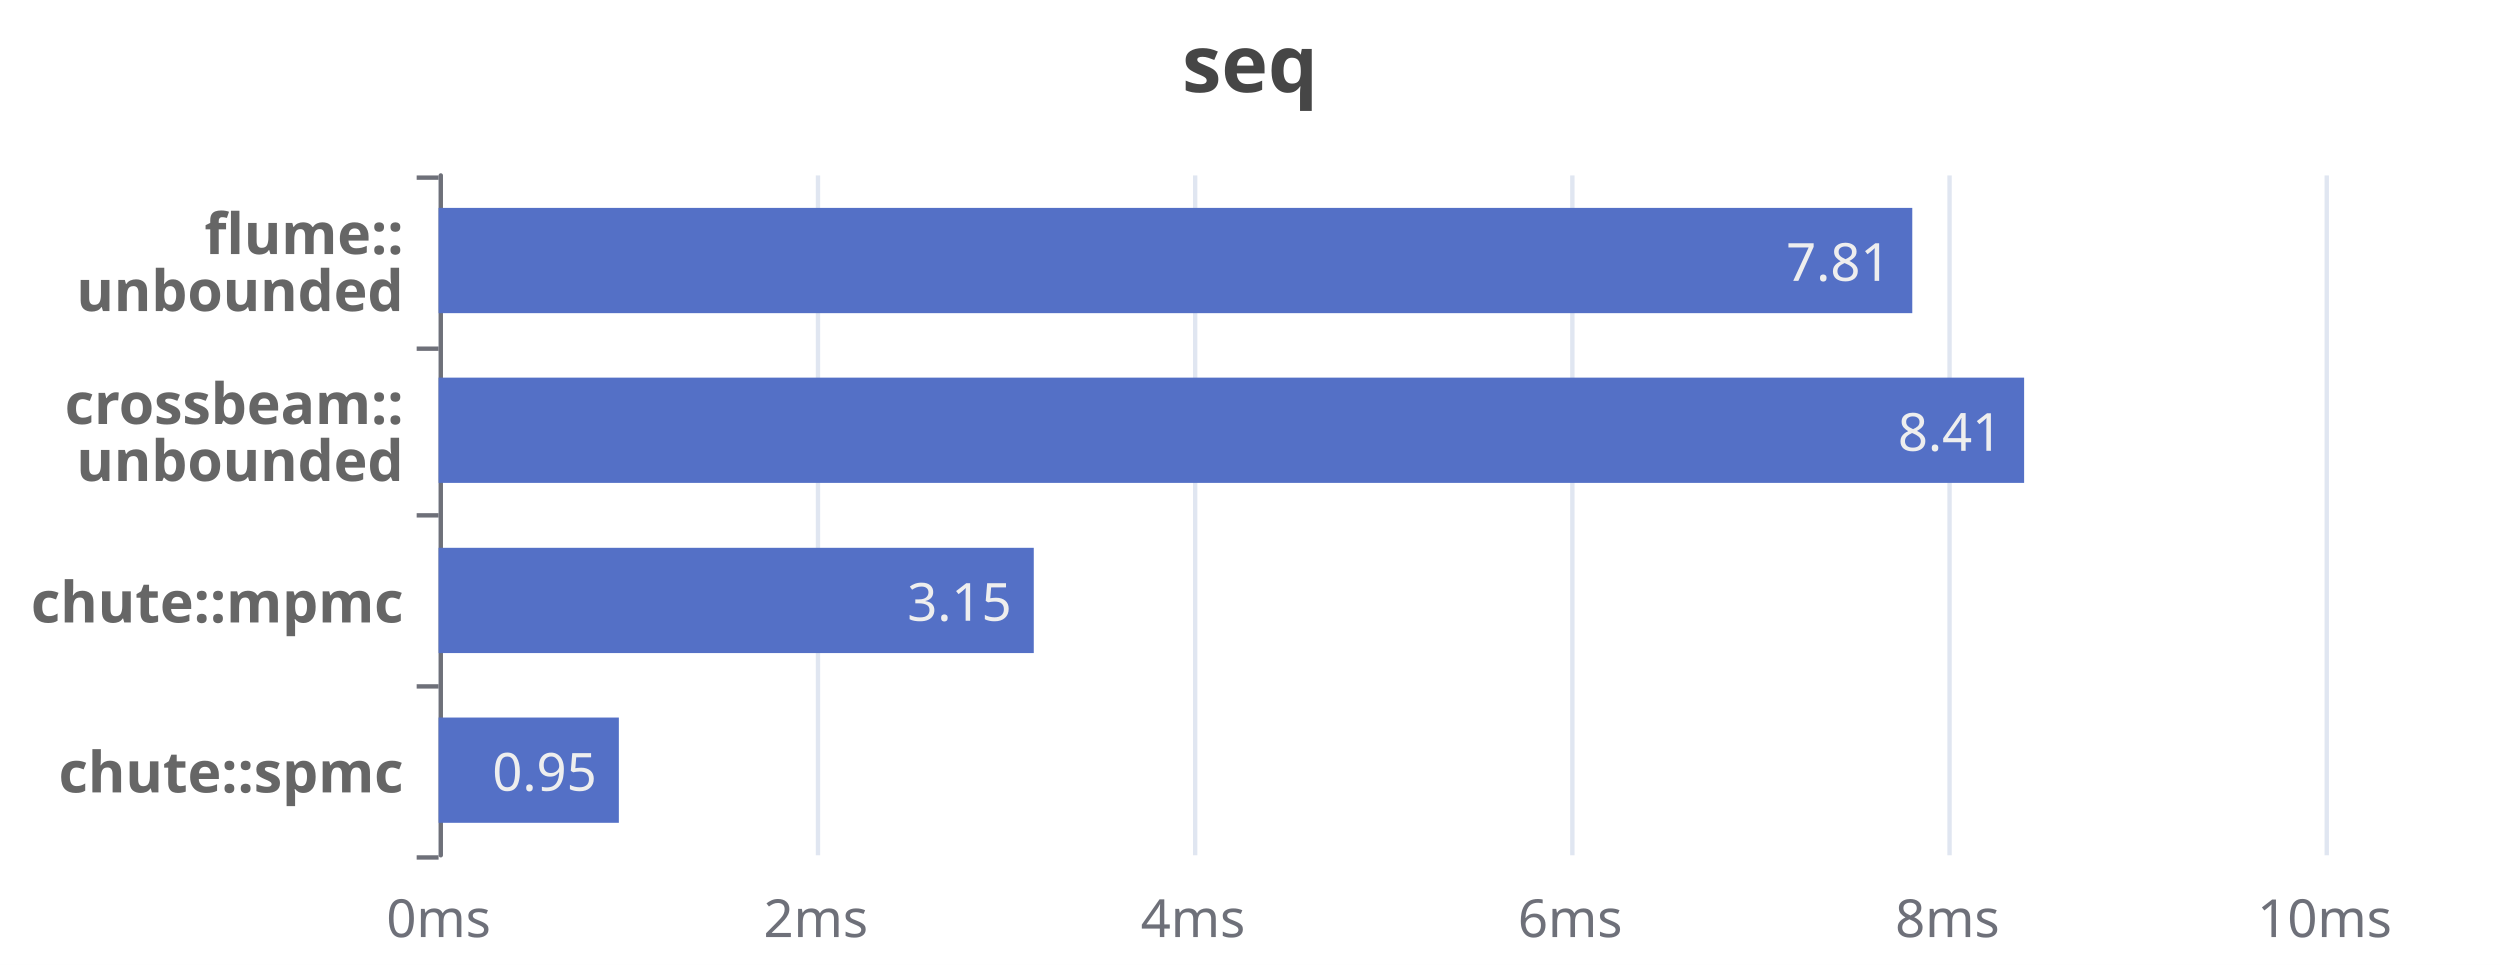
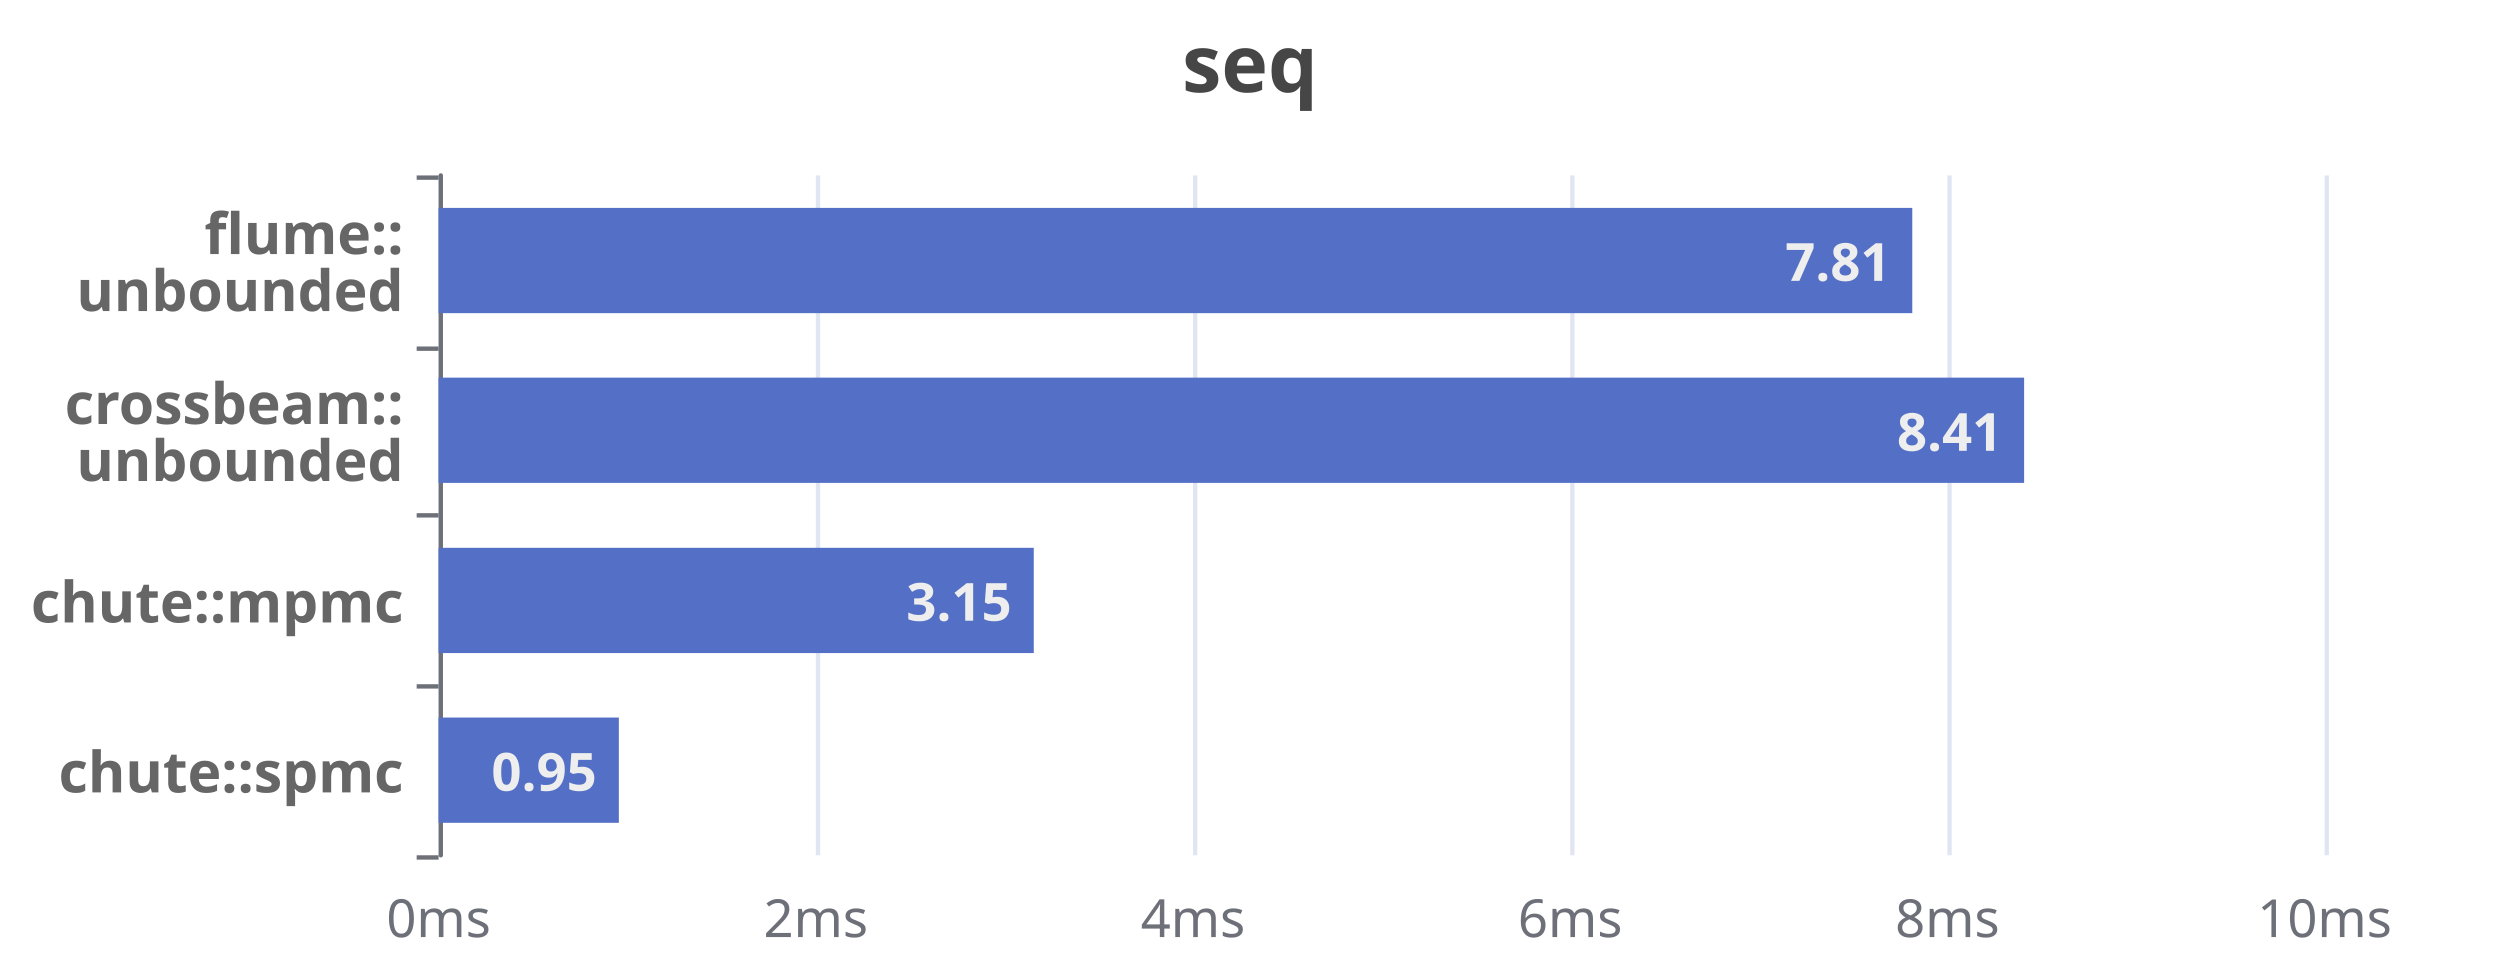
<svg xmlns="http://www.w3.org/2000/svg" width="570" height="220" version="1.1" baseProfile="full" viewBox="0 0 570 220">
  <rect width="570" height="220" x="0" y="0" fill="#FFFFFF" />
  <path d="M100.5 40L100.5 195" fill="transparent" stroke="#E0E6F1" class="zr0-cls-0" />
  <path d="M186.5 40L186.5 195" fill="transparent" stroke="#E0E6F1" class="zr0-cls-0" />
  <path d="M272.5 40L272.5 195" fill="transparent" stroke="#E0E6F1" class="zr0-cls-0" />
  <path d="M358.5 40L358.5 195" fill="transparent" stroke="#E0E6F1" class="zr0-cls-0" />
  <path d="M444.5 40L444.5 195" fill="transparent" stroke="#E0E6F1" class="zr0-cls-0" />
  <path d="M530.5 40L530.5 195" fill="transparent" stroke="#E0E6F1" class="zr0-cls-0" />
  <path d="M100.5 195L100.5 40" fill="transparent" stroke="#6E7079" stroke-linecap="round" class="zr0-cls-0" />
  <path d="M100 195.5L95 195.5" fill="transparent" stroke="#6E7079" class="zr0-cls-0" />
  <path d="M100 156.5L95 156.5" fill="transparent" stroke="#6E7079" class="zr0-cls-0" />
  <path d="M100 117.5L95 117.5" fill="transparent" stroke="#6E7079" class="zr0-cls-0" />
  <path d="M100 79.5L95 79.5" fill="transparent" stroke="#6E7079" class="zr0-cls-0" />
  <path d="M100 40.5L95 40.5" fill="transparent" stroke="#6E7079" class="zr0-cls-0" />
  <text dominant-baseline="central" text-anchor="end" style="font-size:13px;font-family:sans-serif;font-weight:bolder;" transform="translate(92 175.625)" fill="#666666">chute::spmc</text>
  <text dominant-baseline="central" text-anchor="end" style="font-size:13px;font-family:sans-serif;font-weight:bolder;" transform="translate(92 136.875)" fill="#666666">chute::mpmc</text>
  <text dominant-baseline="central" text-anchor="end" style="font-size:13px;font-family:sans-serif;font-weight:bolder;" y="-6.5" transform="translate(92 98.125)" fill="#666666">crossbeam::</text>
  <text dominant-baseline="central" text-anchor="end" style="font-size:13px;font-family:sans-serif;font-weight:bolder;" y="6.5" transform="translate(92 98.125)" fill="#666666">unbounded</text>
  <text dominant-baseline="central" text-anchor="end" style="font-size:13px;font-family:sans-serif;font-weight:bolder;" y="-6.5" transform="translate(92 59.375)" fill="#666666">flume::</text>
  <text dominant-baseline="central" text-anchor="end" style="font-size:13px;font-family:sans-serif;font-weight:bolder;" y="6.5" transform="translate(92 59.375)" fill="#666666">unbounded</text>
  <text dominant-baseline="central" text-anchor="middle" style="font-size:12px;font-family:sans-serif;" y="6" transform="translate(100 203)" fill="#6E7079">0ms</text>
  <text dominant-baseline="central" text-anchor="middle" style="font-size:12px;font-family:sans-serif;" y="6" transform="translate(186 203)" fill="#6E7079">2ms</text>
  <text dominant-baseline="central" text-anchor="middle" style="font-size:12px;font-family:sans-serif;" y="6" transform="translate(272 203)" fill="#6E7079">4ms</text>
  <text dominant-baseline="central" text-anchor="middle" style="font-size:12px;font-family:sans-serif;" y="6" transform="translate(358 203)" fill="#6E7079">6ms</text>
  <text dominant-baseline="central" text-anchor="middle" style="font-size:12px;font-family:sans-serif;" y="6" transform="translate(444 203)" fill="#6E7079">8ms</text>
  <text dominant-baseline="central" text-anchor="middle" style="font-size:12px;font-family:sans-serif;" y="6" transform="translate(530 203)" fill="#6E7079">10ms</text>
  <path d="M100 163.6l41.1 0l0 24l-41.1 0Z" fill="#5470c6" ecmeta_series_index="0" ecmeta_data_index="0" ecmeta_ssr_type="chart" class="zr0-cls-1" />
  <path d="M100 124.9l135.7 0l0 24l-135.7 0Z" fill="#5470c6" ecmeta_series_index="0" ecmeta_data_index="1" ecmeta_ssr_type="chart" class="zr0-cls-1" />
  <path d="M100 86.1l361.5 0l0 24l-361.5 0Z" fill="#5470c6" ecmeta_series_index="0" ecmeta_data_index="2" ecmeta_ssr_type="chart" class="zr0-cls-1" />
  <path d="M100 47.4l336 0l0 24l-336 0Z" fill="#5470c6" ecmeta_series_index="0" ecmeta_data_index="3" ecmeta_ssr_type="chart" class="zr0-cls-1" />
-   <text dominant-baseline="central" text-anchor="end" style="font-size:12px;font-family:sans-serif;" transform="translate(136.0544 175.625)" fill="#eee" stroke="#5470c6" stroke-width="2" paint-order="stroke" stroke-miterlimit="2">0.95</text>
-   <text dominant-baseline="central" text-anchor="end" style="font-size:12px;font-family:sans-serif;" transform="translate(230.6552 136.875)" fill="#eee" stroke="#5470c6" stroke-width="2" paint-order="stroke" stroke-miterlimit="2">3.15</text>
-   <text dominant-baseline="central" text-anchor="end" style="font-size:12px;font-family:sans-serif;" transform="translate(456.5203 98.125)" fill="#eee" stroke="#5470c6" stroke-width="2" paint-order="stroke" stroke-miterlimit="2">8.41</text>
-   <text dominant-baseline="central" text-anchor="end" style="font-size:12px;font-family:sans-serif;" transform="translate(431.0407 59.375)" fill="#eee" stroke="#5470c6" stroke-width="2" paint-order="stroke" stroke-miterlimit="2">7.81</text>
+   <text dominant-baseline="central" text-anchor="end" style="font-size:12px;font-family:sans-serif;font-weight:bold;" transform="translate(136.0544 175.625)" fill="#eee" stroke="#5470c6" stroke-width="2" paint-order="stroke" stroke-miterlimit="2">0.95</text>
+   <text dominant-baseline="central" text-anchor="end" style="font-size:12px;font-family:sans-serif;font-weight:bold;" transform="translate(230.6552 136.875)" fill="#eee" stroke="#5470c6" stroke-width="2" paint-order="stroke" stroke-miterlimit="2">3.15</text>
+   <text dominant-baseline="central" text-anchor="end" style="font-size:12px;font-family:sans-serif;font-weight:bold;" transform="translate(456.5203 98.125)" fill="#eee" stroke="#5470c6" stroke-width="2" paint-order="stroke" stroke-miterlimit="2">8.41</text>
+   <text dominant-baseline="central" text-anchor="end" style="font-size:12px;font-family:sans-serif;font-weight:bold;" transform="translate(431.0407 59.375)" fill="#eee" stroke="#5470c6" stroke-width="2" paint-order="stroke" stroke-miterlimit="2">7.81</text>
  <path d="M-5 -5l10 0l0 10l-10 0Z" transform="translate(285 215)" fill="rgb(0,0,0)" fill-opacity="0" stroke="#ccc" stroke-width="0" class="zr0-cls-0" />
  <path d="M-19.6 -5l39.2 0l0 28l-39.2 0Z" transform="translate(285 5)" fill="rgb(0,0,0)" fill-opacity="0" stroke="#ccc" stroke-width="0" class="zr0-cls-0" />
  <text dominant-baseline="central" text-anchor="middle" style="font-size:18px;font-family:sans-serif;font-weight:bold;" y="9" transform="translate(285 5)" fill="#464646">seq</text>
  <style>
.zr0-cls-0:hover {
pointer-events:none;
}
.zr0-cls-1:hover {
cursor:pointer;
fill:rgba(92,123,217,1);
}



</style>
</svg>
